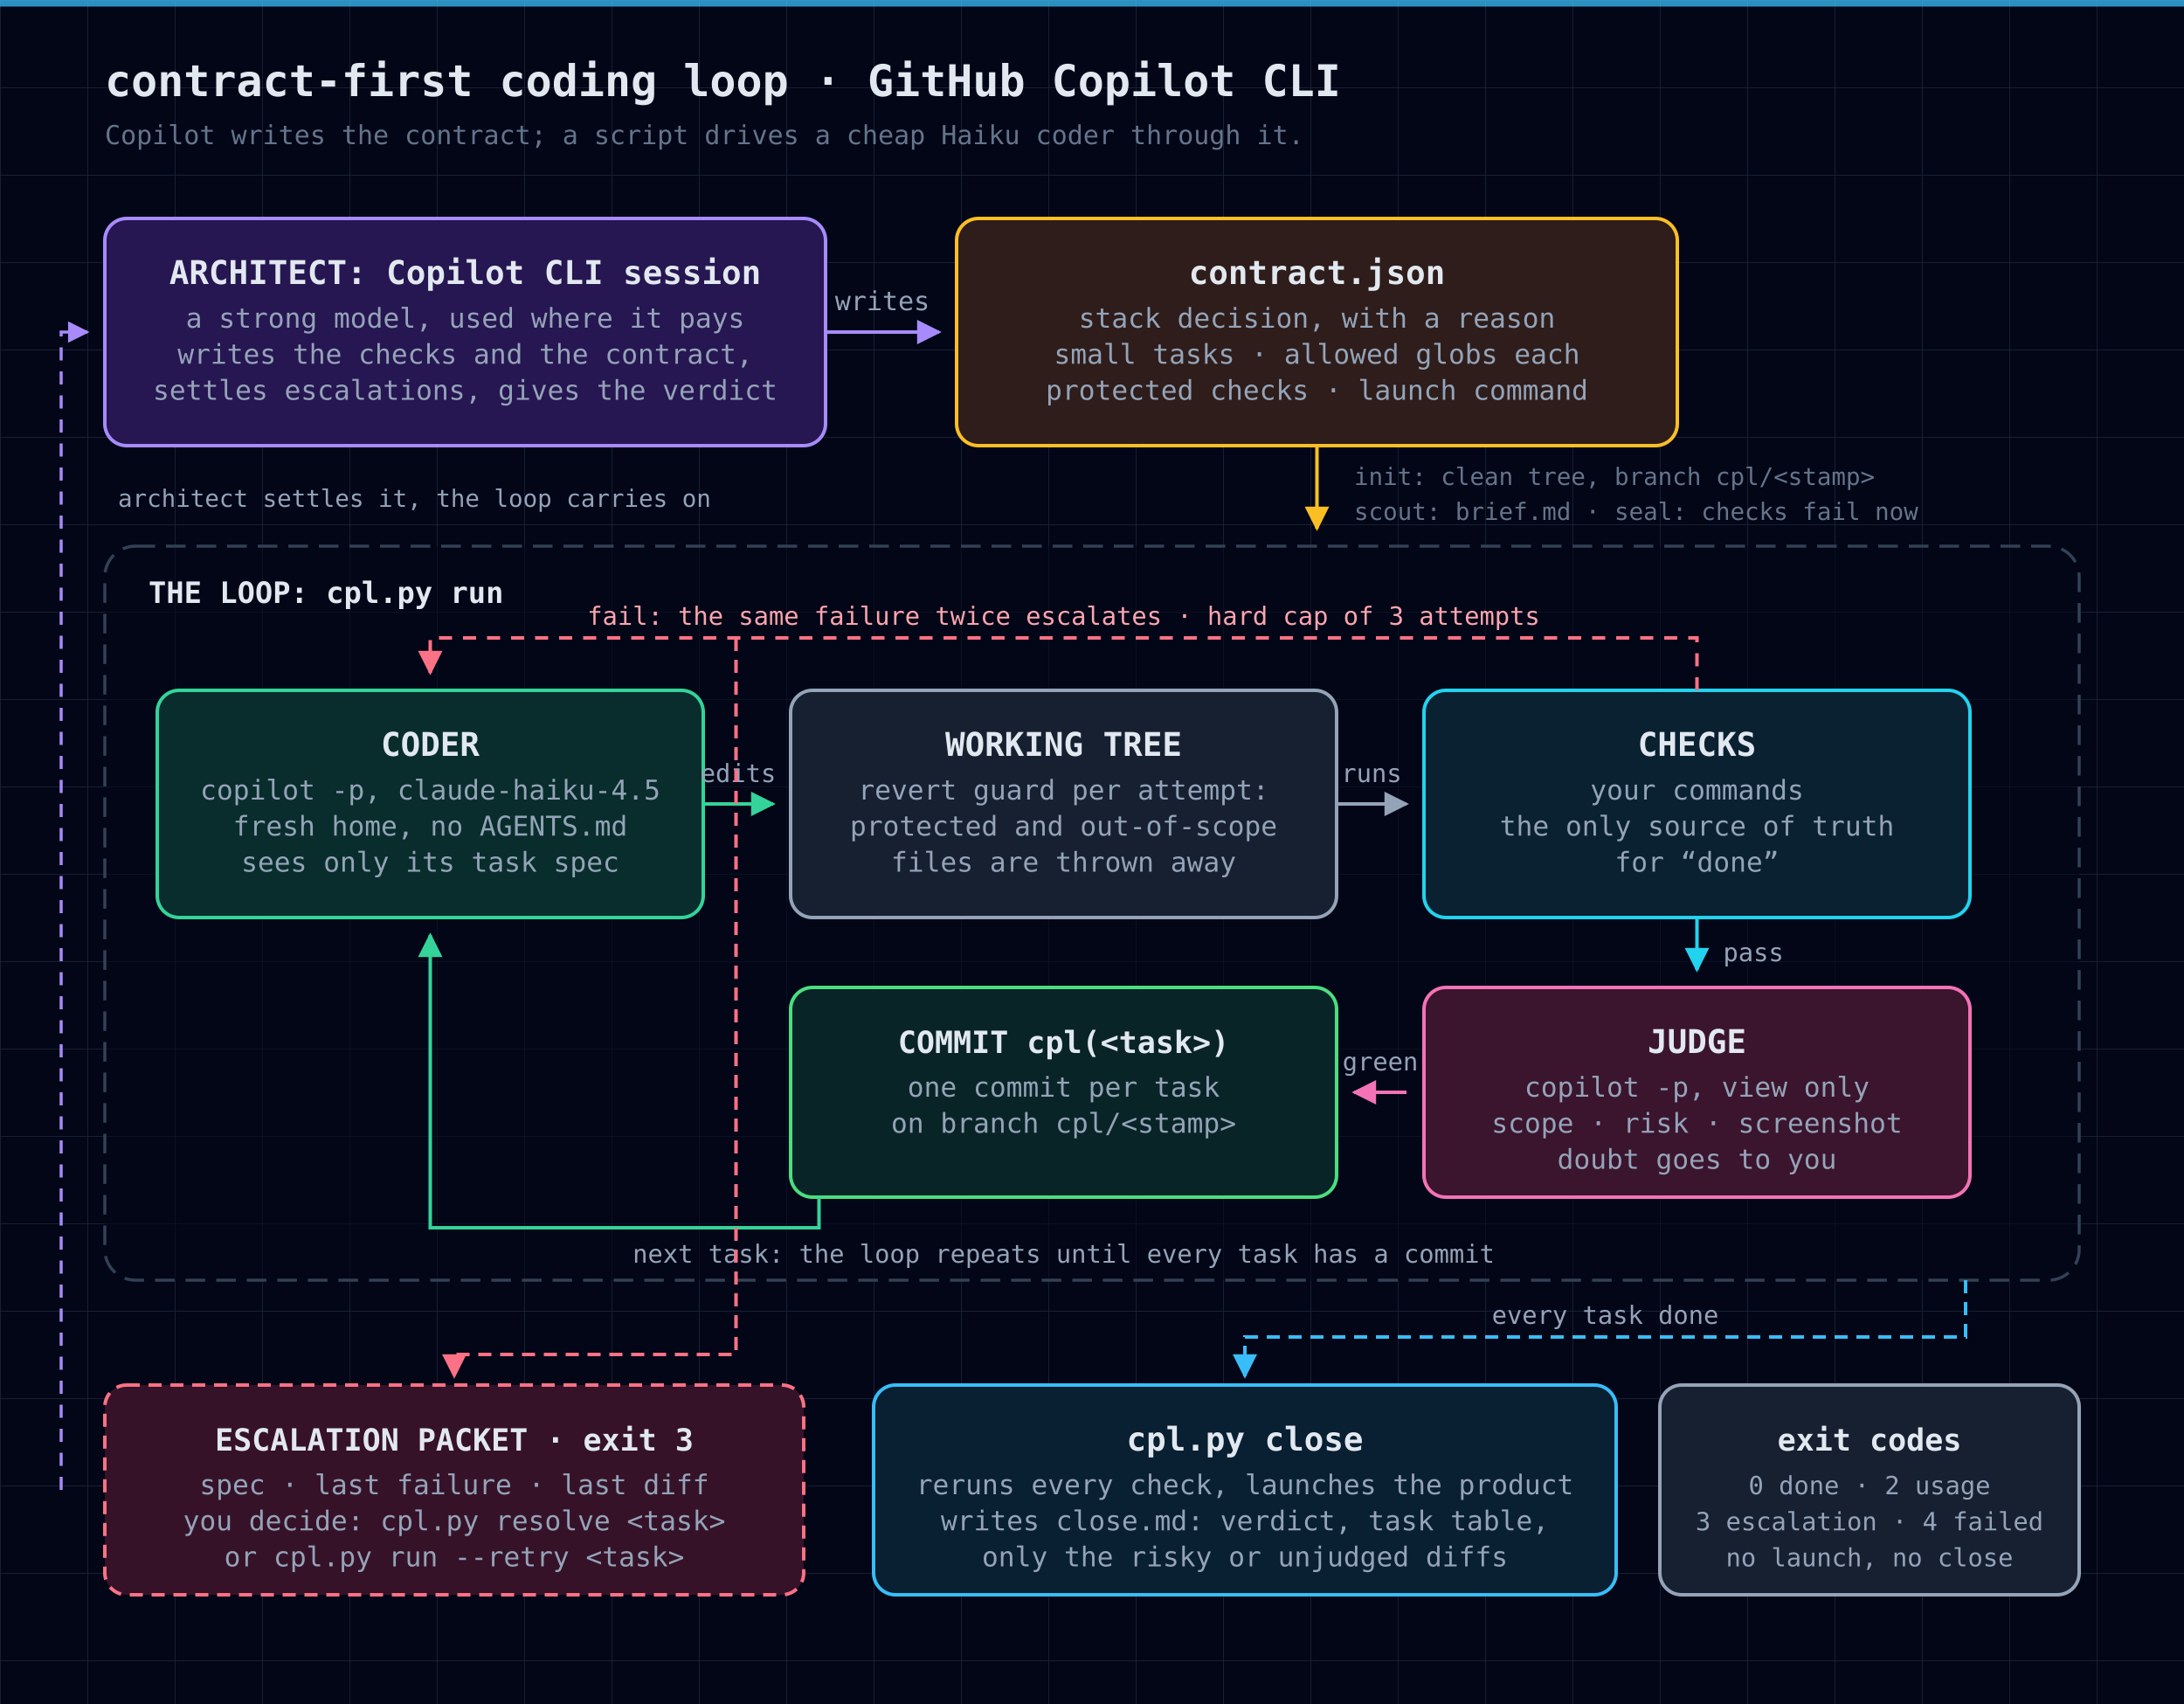
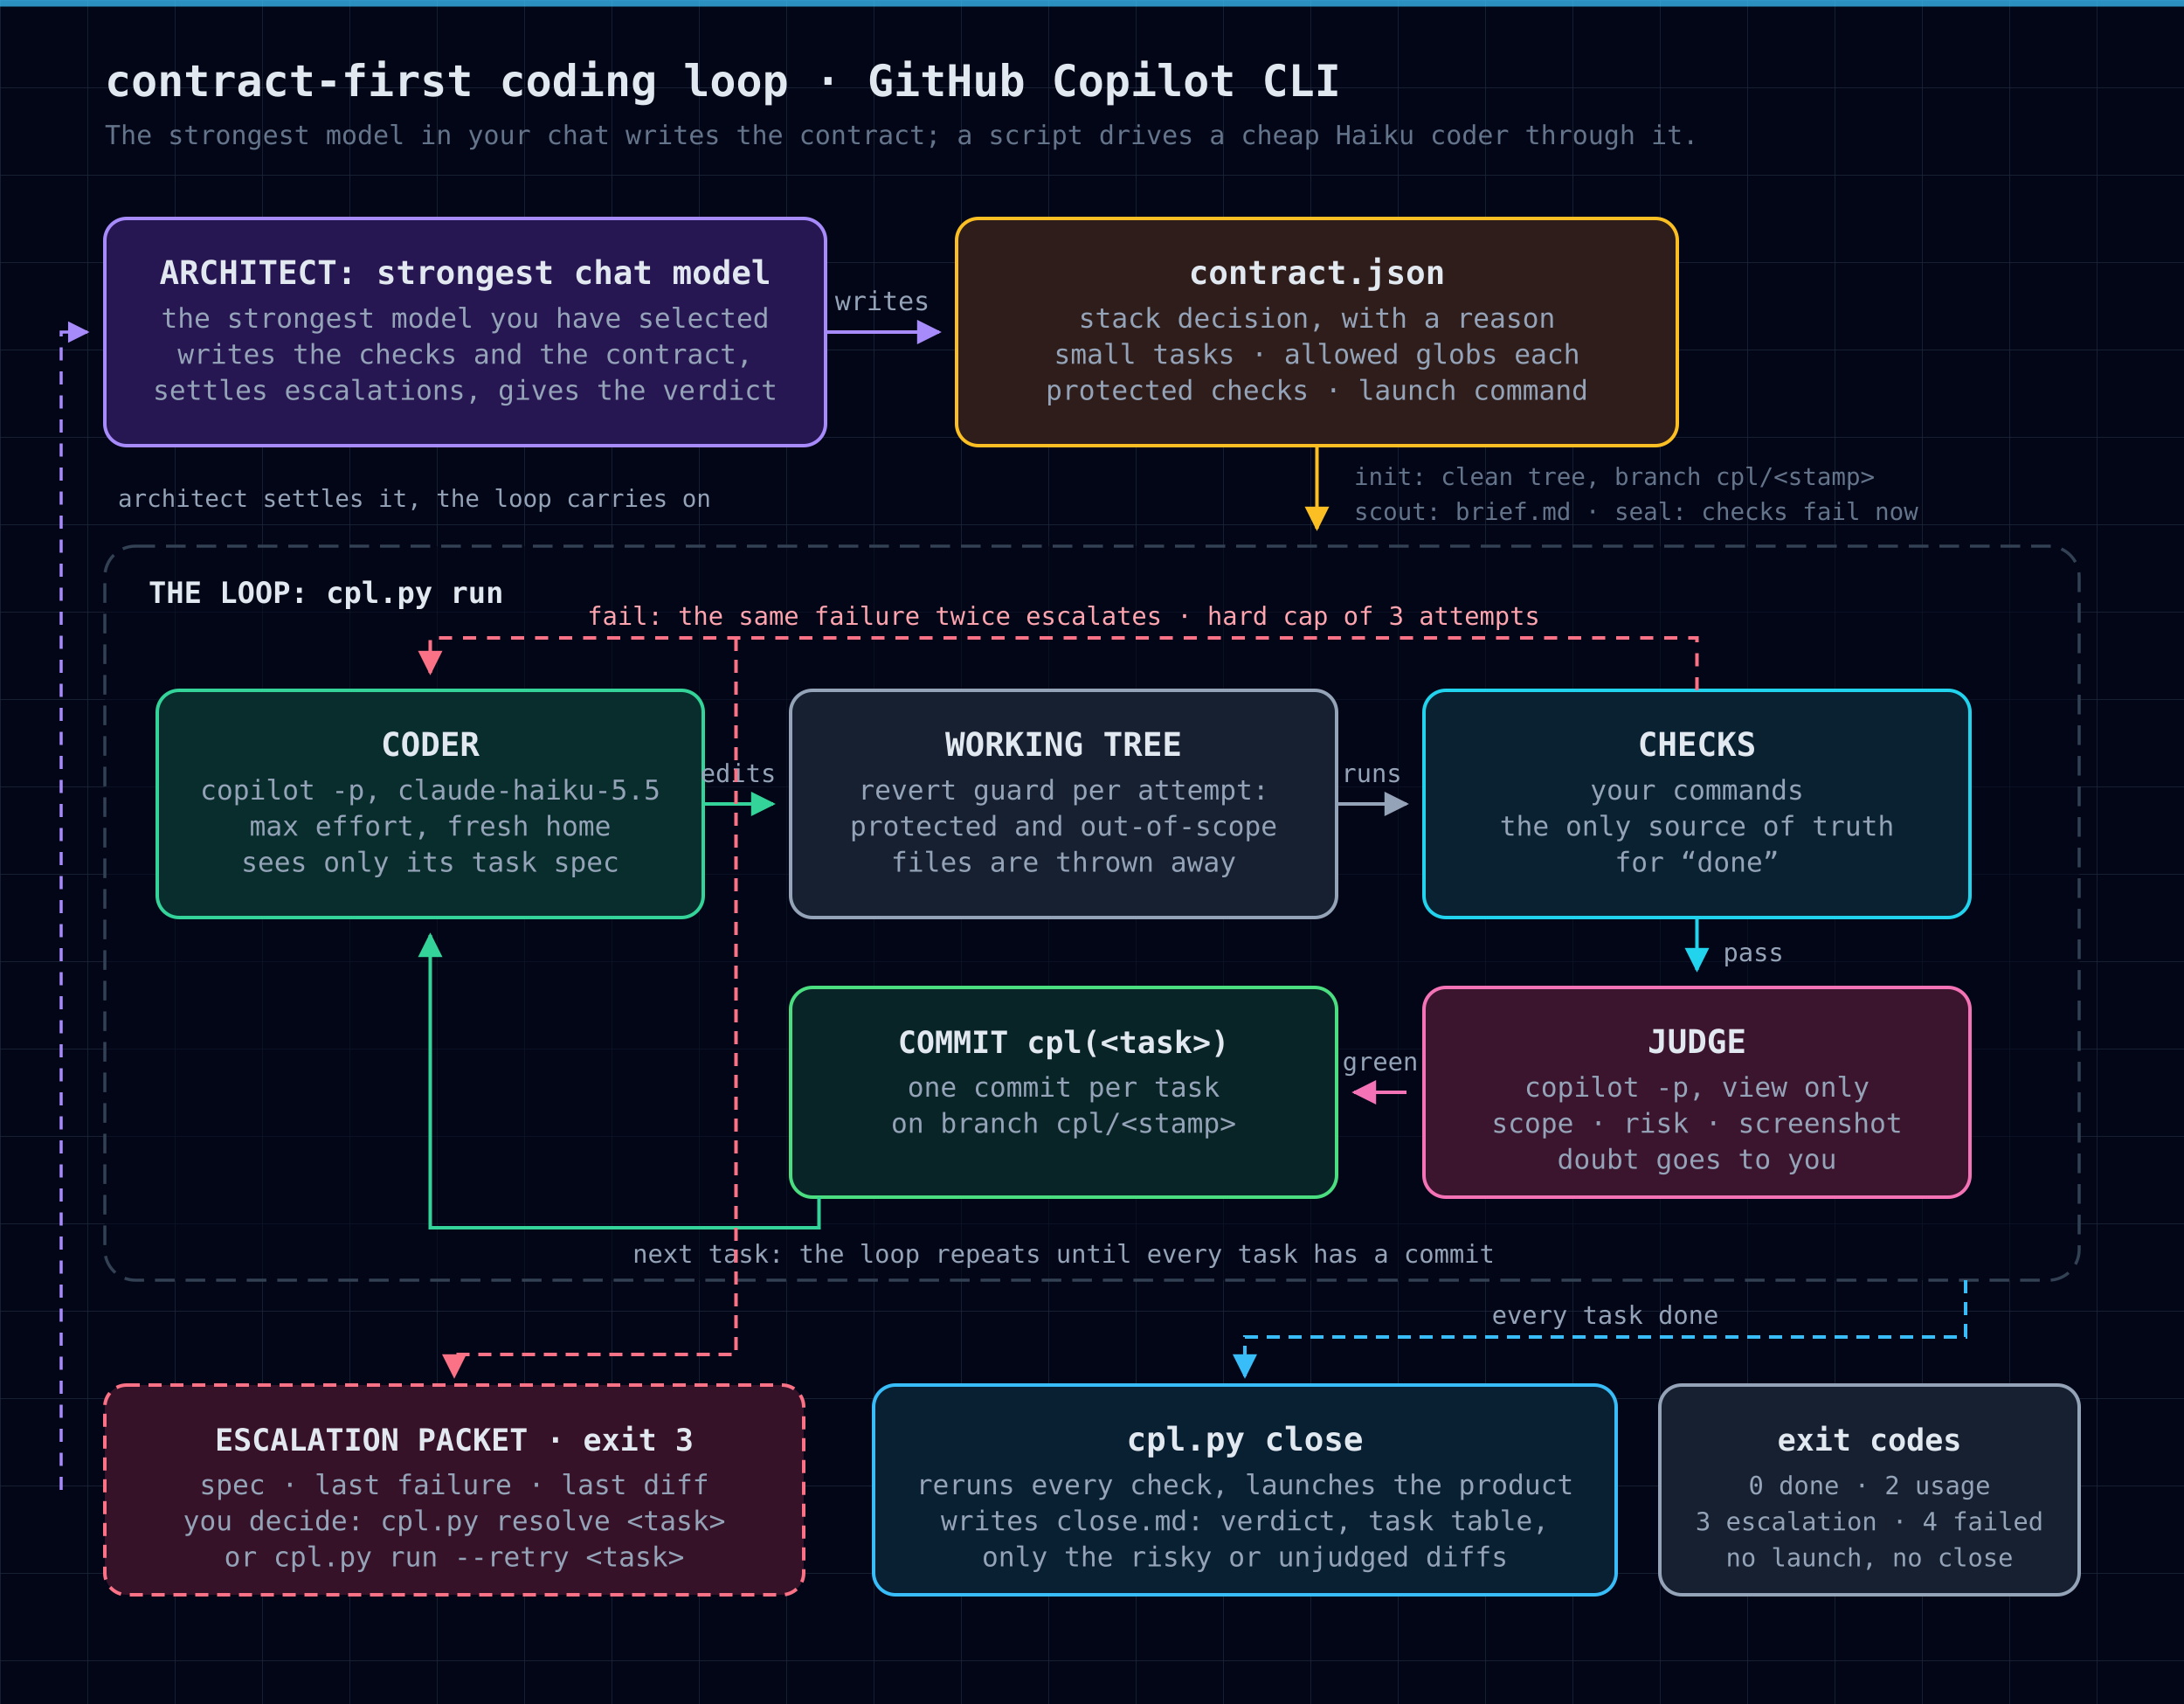
- <svg xmlns="http://www.w3.org/2000/svg" viewBox="0 0 1000 780" width="1000" height="780" role="img" aria-label="The Copilot contract loop: the Copilot CLI session writes the contract and the acceptance checks, cpl.py drives a Haiku coder through them, a typed judge gates what the checks cannot see, and cpl.py close reports a verdict">
+ <svg xmlns="http://www.w3.org/2000/svg" viewBox="0 0 1000 780" width="1000" height="780" role="img" aria-label="The Copilot contract loop: the strongest chat model writes the contract and the acceptance checks, cpl.py drives a Haiku coder through them, a typed judge gates what the checks cannot see, and cpl.py close reports a verdict">
  <defs>
    <pattern id="grid" width="40" height="40" patternUnits="userSpaceOnUse">
      <path d="M 40 0 L 0 0 0 40" fill="none" stroke="#1e293b" stroke-width="0.6" />
    </pattern>
    <marker id="a-violet" viewBox="0 0 10 10" refX="9" refY="5" markerWidth="7" markerHeight="7" orient="auto-start-reverse">
      <path d="M0,0 L10,5 L0,10 z" fill="#a78bfa" />
    </marker>
    <marker id="a-amber" viewBox="0 0 10 10" refX="9" refY="5" markerWidth="7" markerHeight="7" orient="auto-start-reverse">
      <path d="M0,0 L10,5 L0,10 z" fill="#fbbf24" />
    </marker>
    <marker id="a-emerald" viewBox="0 0 10 10" refX="9" refY="5" markerWidth="7" markerHeight="7" orient="auto-start-reverse">
      <path d="M0,0 L10,5 L0,10 z" fill="#34d399" />
    </marker>
    <marker id="a-slate" viewBox="0 0 10 10" refX="9" refY="5" markerWidth="7" markerHeight="7" orient="auto-start-reverse">
      <path d="M0,0 L10,5 L0,10 z" fill="#94a3b8" />
    </marker>
    <marker id="a-cyan" viewBox="0 0 10 10" refX="9" refY="5" markerWidth="7" markerHeight="7" orient="auto-start-reverse">
      <path d="M0,0 L10,5 L0,10 z" fill="#22d3ee" />
    </marker>
    <marker id="a-pink" viewBox="0 0 10 10" refX="9" refY="5" markerWidth="7" markerHeight="7" orient="auto-start-reverse">
      <path d="M0,0 L10,5 L0,10 z" fill="#f472b6" />
    </marker>
    <marker id="a-green" viewBox="0 0 10 10" refX="9" refY="5" markerWidth="7" markerHeight="7" orient="auto-start-reverse">
      <path d="M0,0 L10,5 L0,10 z" fill="#4ade80" />
    </marker>
    <marker id="a-rose" viewBox="0 0 10 10" refX="9" refY="5" markerWidth="7" markerHeight="7" orient="auto-start-reverse">
      <path d="M0,0 L10,5 L0,10 z" fill="#fb7185" />
    </marker>
    <marker id="a-sky" viewBox="0 0 10 10" refX="9" refY="5" markerWidth="7" markerHeight="7" orient="auto-start-reverse">
      <path d="M0,0 L10,5 L0,10 z" fill="#38bdf8" />
    </marker>
  </defs>
  <rect width="1000" height="780" fill="#020617" />
  <rect width="1000" height="780" fill="url(#grid)" />
  <rect x="0" y="0" width="1000" height="3" fill="#38bdf8" opacity="0.75" />
  <text x="48" y="44" fill="#e2e8f0" font-size="20" text-anchor="start" font-weight="600" font-family="ui-monospace, SFMono-Regular, 'JetBrains Mono', Menlo, Consolas, monospace">contract-first coding loop · GitHub Copilot CLI</text>
-   <text x="48" y="66" fill="#64748b" font-size="12" text-anchor="start" font-family="ui-monospace, SFMono-Regular, 'JetBrains Mono', Menlo, Consolas, monospace">Copilot writes the contract; a script drives a cheap Haiku coder through it.</text>
+   <text x="48" y="66" fill="#64748b" font-size="12" text-anchor="start" font-family="ui-monospace, SFMono-Regular, 'JetBrains Mono', Menlo, Consolas, monospace">The strongest model in your chat writes the contract; a script drives a cheap Haiku coder through it.</text>
  <rect x="48" y="100" width="330" height="104" rx="10" fill="#0b1220" />
  <rect x="48" y="100" width="330" height="104" rx="10" fill="rgba(76,29,149,0.42)" stroke="#a78bfa" stroke-width="1.6" />
-   <text x="213.0" y="130" fill="#e2e8f0" font-size="15" font-weight="600" text-anchor="middle" font-family="ui-monospace, SFMono-Regular, 'JetBrains Mono', Menlo, Consolas, monospace">ARCHITECT: Copilot CLI session</text>
-   <text x="213.0" y="150.0" fill="#94a3b8" font-size="12.5" text-anchor="middle" font-family="ui-monospace, SFMono-Regular, 'JetBrains Mono', Menlo, Consolas, monospace">a strong model, used where it pays</text>
+   <text x="213.0" y="130" fill="#e2e8f0" font-size="15" font-weight="600" text-anchor="middle" font-family="ui-monospace, SFMono-Regular, 'JetBrains Mono', Menlo, Consolas, monospace">ARCHITECT: strongest chat model</text>
+   <text x="213.0" y="150.0" fill="#94a3b8" font-size="12.5" text-anchor="middle" font-family="ui-monospace, SFMono-Regular, 'JetBrains Mono', Menlo, Consolas, monospace">the strongest model you have selected</text>
  <text x="213.0" y="166.5" fill="#94a3b8" font-size="12.5" text-anchor="middle" font-family="ui-monospace, SFMono-Regular, 'JetBrains Mono', Menlo, Consolas, monospace">writes the checks and the contract,</text>
  <text x="213.0" y="183.0" fill="#94a3b8" font-size="12.5" text-anchor="middle" font-family="ui-monospace, SFMono-Regular, 'JetBrains Mono', Menlo, Consolas, monospace">settles escalations, gives the verdict</text>
  <rect x="438" y="100" width="330" height="104" rx="10" fill="#0b1220" />
  <rect x="438" y="100" width="330" height="104" rx="10" fill="rgba(120,53,15,0.32)" stroke="#fbbf24" stroke-width="1.6" />
  <text x="603.0" y="130" fill="#e2e8f0" font-size="15" font-weight="600" text-anchor="middle" font-family="ui-monospace, SFMono-Regular, 'JetBrains Mono', Menlo, Consolas, monospace">contract.json</text>
  <text x="603.0" y="150.0" fill="#94a3b8" font-size="12.5" text-anchor="middle" font-family="ui-monospace, SFMono-Regular, 'JetBrains Mono', Menlo, Consolas, monospace">stack decision, with a reason</text>
  <text x="603.0" y="166.5" fill="#94a3b8" font-size="12.5" text-anchor="middle" font-family="ui-monospace, SFMono-Regular, 'JetBrains Mono', Menlo, Consolas, monospace">small tasks · allowed globs each</text>
  <text x="603.0" y="183.0" fill="#94a3b8" font-size="12.5" text-anchor="middle" font-family="ui-monospace, SFMono-Regular, 'JetBrains Mono', Menlo, Consolas, monospace">protected checks · launch command</text>
  <path d="M 378 152 L 430 152" fill="none" stroke="#a78bfa" stroke-width="1.6" marker-end="url(#a-violet)" />
  <text x="404" y="142" fill="#94a3b8" font-size="12" text-anchor="middle" font-family="ui-monospace, SFMono-Regular, 'JetBrains Mono', Menlo, Consolas, monospace">writes</text>
  <path d="M 603 204 L 603 242" fill="none" stroke="#fbbf24" stroke-width="1.6" marker-end="url(#a-amber)" />
  <text x="620" y="222" fill="#64748b" font-size="11" text-anchor="start" font-family="ui-monospace, SFMono-Regular, 'JetBrains Mono', Menlo, Consolas, monospace">init: clean tree, branch cpl/&lt;stamp&gt;</text>
  <text x="620" y="238" fill="#64748b" font-size="11" text-anchor="start" font-family="ui-monospace, SFMono-Regular, 'JetBrains Mono', Menlo, Consolas, monospace">scout: brief.md · seal: checks fail now</text>
  <rect x="48" y="250" width="904" height="336" rx="14" fill="rgba(2,6,23,0.55)" stroke="#334155" stroke-width="1.4" stroke-dasharray="9,5" />
  <text x="68" y="276" fill="#e2e8f0" font-size="13.5" text-anchor="start" font-weight="600" font-family="ui-monospace, SFMono-Regular, 'JetBrains Mono', Menlo, Consolas, monospace">THE LOOP: cpl.py run</text>
  <rect x="72" y="316" width="250" height="104" rx="10" fill="#0b1220" />
  <rect x="72" y="316" width="250" height="104" rx="10" fill="rgba(6,78,59,0.45)" stroke="#34d399" stroke-width="1.6" />
  <text x="197.0" y="346" fill="#e2e8f0" font-size="15" font-weight="600" text-anchor="middle" font-family="ui-monospace, SFMono-Regular, 'JetBrains Mono', Menlo, Consolas, monospace">CODER</text>
-   <text x="197.0" y="366.0" fill="#94a3b8" font-size="12.5" text-anchor="middle" font-family="ui-monospace, SFMono-Regular, 'JetBrains Mono', Menlo, Consolas, monospace">copilot -p, claude-haiku-4.5</text>
-   <text x="197.0" y="382.5" fill="#94a3b8" font-size="12.5" text-anchor="middle" font-family="ui-monospace, SFMono-Regular, 'JetBrains Mono', Menlo, Consolas, monospace">fresh home, no AGENTS.md</text>
+   <text x="197.0" y="366.0" fill="#94a3b8" font-size="12.5" text-anchor="middle" font-family="ui-monospace, SFMono-Regular, 'JetBrains Mono', Menlo, Consolas, monospace">copilot -p, claude-haiku-5.5</text>
+   <text x="197.0" y="382.5" fill="#94a3b8" font-size="12.5" text-anchor="middle" font-family="ui-monospace, SFMono-Regular, 'JetBrains Mono', Menlo, Consolas, monospace">max effort, fresh home</text>
  <text x="197.0" y="399.0" fill="#94a3b8" font-size="12.5" text-anchor="middle" font-family="ui-monospace, SFMono-Regular, 'JetBrains Mono', Menlo, Consolas, monospace">sees only its task spec</text>
  <rect x="362" y="316" width="250" height="104" rx="10" fill="#0b1220" />
  <rect x="362" y="316" width="250" height="104" rx="10" fill="rgba(30,41,59,0.62)" stroke="#94a3b8" stroke-width="1.6" />
  <text x="487.0" y="346" fill="#e2e8f0" font-size="15" font-weight="600" text-anchor="middle" font-family="ui-monospace, SFMono-Regular, 'JetBrains Mono', Menlo, Consolas, monospace">WORKING TREE</text>
  <text x="487.0" y="366.0" fill="#94a3b8" font-size="12.5" text-anchor="middle" font-family="ui-monospace, SFMono-Regular, 'JetBrains Mono', Menlo, Consolas, monospace">revert guard per attempt:</text>
  <text x="487.0" y="382.5" fill="#94a3b8" font-size="12.5" text-anchor="middle" font-family="ui-monospace, SFMono-Regular, 'JetBrains Mono', Menlo, Consolas, monospace">protected and out-of-scope</text>
  <text x="487.0" y="399.0" fill="#94a3b8" font-size="12.5" text-anchor="middle" font-family="ui-monospace, SFMono-Regular, 'JetBrains Mono', Menlo, Consolas, monospace">files are thrown away</text>
  <rect x="652" y="316" width="250" height="104" rx="10" fill="#0b1220" />
  <rect x="652" y="316" width="250" height="104" rx="10" fill="rgba(8,51,68,0.45)" stroke="#22d3ee" stroke-width="1.6" />
  <text x="777.0" y="346" fill="#e2e8f0" font-size="15" font-weight="600" text-anchor="middle" font-family="ui-monospace, SFMono-Regular, 'JetBrains Mono', Menlo, Consolas, monospace">CHECKS</text>
  <text x="777.0" y="366.0" fill="#94a3b8" font-size="12.5" text-anchor="middle" font-family="ui-monospace, SFMono-Regular, 'JetBrains Mono', Menlo, Consolas, monospace">your commands</text>
  <text x="777.0" y="382.5" fill="#94a3b8" font-size="12.5" text-anchor="middle" font-family="ui-monospace, SFMono-Regular, 'JetBrains Mono', Menlo, Consolas, monospace">the only source of truth</text>
  <text x="777.0" y="399.0" fill="#94a3b8" font-size="12.5" text-anchor="middle" font-family="ui-monospace, SFMono-Regular, 'JetBrains Mono', Menlo, Consolas, monospace">for “done”</text>
  <rect x="652" y="452" width="250" height="96" rx="10" fill="#0b1220" />
  <rect x="652" y="452" width="250" height="96" rx="10" fill="rgba(131,24,67,0.40)" stroke="#f472b6" stroke-width="1.6" />
  <text x="777.0" y="482" fill="#e2e8f0" font-size="15" font-weight="600" text-anchor="middle" font-family="ui-monospace, SFMono-Regular, 'JetBrains Mono', Menlo, Consolas, monospace">JUDGE</text>
  <text x="777.0" y="502.0" fill="#94a3b8" font-size="12.5" text-anchor="middle" font-family="ui-monospace, SFMono-Regular, 'JetBrains Mono', Menlo, Consolas, monospace">copilot -p, view only</text>
  <text x="777.0" y="518.5" fill="#94a3b8" font-size="12.5" text-anchor="middle" font-family="ui-monospace, SFMono-Regular, 'JetBrains Mono', Menlo, Consolas, monospace">scope · risk · screenshot</text>
  <text x="777.0" y="535.0" fill="#94a3b8" font-size="12.5" text-anchor="middle" font-family="ui-monospace, SFMono-Regular, 'JetBrains Mono', Menlo, Consolas, monospace">doubt goes to you</text>
  <rect x="362" y="452" width="250" height="96" rx="10" fill="#0b1220" />
  <rect x="362" y="452" width="250" height="96" rx="10" fill="rgba(6,78,59,0.30)" stroke="#4ade80" stroke-width="1.6" />
  <text x="487.0" y="482" fill="#e2e8f0" font-size="14" font-weight="600" text-anchor="middle" font-family="ui-monospace, SFMono-Regular, 'JetBrains Mono', Menlo, Consolas, monospace">COMMIT cpl(&lt;task&gt;)</text>
  <text x="487.0" y="502.0" fill="#94a3b8" font-size="12.5" text-anchor="middle" font-family="ui-monospace, SFMono-Regular, 'JetBrains Mono', Menlo, Consolas, monospace">one commit per task</text>
  <text x="487.0" y="518.5" fill="#94a3b8" font-size="12.5" text-anchor="middle" font-family="ui-monospace, SFMono-Regular, 'JetBrains Mono', Menlo, Consolas, monospace">on branch cpl/&lt;stamp&gt;</text>
  <path d="M 322 368 L 354 368" fill="none" stroke="#34d399" stroke-width="1.6" marker-end="url(#a-emerald)" />
  <text x="338" y="358" fill="#94a3b8" font-size="11.5" text-anchor="middle" font-family="ui-monospace, SFMono-Regular, 'JetBrains Mono', Menlo, Consolas, monospace">edits</text>
  <path d="M 612 368 L 644 368" fill="none" stroke="#94a3b8" stroke-width="1.6" marker-end="url(#a-slate)" />
  <text x="628" y="358" fill="#94a3b8" font-size="11.5" text-anchor="middle" font-family="ui-monospace, SFMono-Regular, 'JetBrains Mono', Menlo, Consolas, monospace">runs</text>
  <path d="M 777 420 L 777 444" fill="none" stroke="#22d3ee" stroke-width="1.6" marker-end="url(#a-cyan)" />
  <text x="789" y="440" fill="#94a3b8" font-size="11.5" text-anchor="start" font-family="ui-monospace, SFMono-Regular, 'JetBrains Mono', Menlo, Consolas, monospace">pass</text>
  <path d="M 644 500 L 620 500" fill="none" stroke="#f472b6" stroke-width="1.6" marker-end="url(#a-pink)" />
  <text x="632" y="490" fill="#94a3b8" font-size="11.5" text-anchor="middle" font-family="ui-monospace, SFMono-Regular, 'JetBrains Mono', Menlo, Consolas, monospace">green</text>
  <path d="M 375 548 L 375 562 L 197 562 L 197 428" fill="none" stroke="#34d399" stroke-width="1.6" marker-end="url(#a-emerald)" />
  <text x="487" y="578" fill="#94a3b8" font-size="11.5" text-anchor="middle" font-family="ui-monospace, SFMono-Regular, 'JetBrains Mono', Menlo, Consolas, monospace">next task: the loop repeats until every task has a commit</text>
  <path d="M 777 316 L 777 292 L 197 292 L 197 308" fill="none" stroke="#fb7185" stroke-width="1.6" stroke-dasharray="6,5" marker-end="url(#a-rose)" />
  <text x="487" y="286" fill="#fda4af" font-size="11.5" text-anchor="middle" font-family="ui-monospace, SFMono-Regular, 'JetBrains Mono', Menlo, Consolas, monospace">fail: the same failure twice escalates · hard cap of 3 attempts</text>
  <rect x="48" y="634" width="320" height="96" rx="10" fill="#0b1220" />
  <rect x="48" y="634" width="320" height="96" rx="10" fill="rgba(136,19,55,0.35)" stroke="#fb7185" stroke-width="1.6" stroke-dasharray="6,4" />
  <text x="208.0" y="664" fill="#e2e8f0" font-size="14" font-weight="600" text-anchor="middle" font-family="ui-monospace, SFMono-Regular, 'JetBrains Mono', Menlo, Consolas, monospace">ESCALATION PACKET · exit 3</text>
  <text x="208.0" y="684.0" fill="#94a3b8" font-size="12.5" text-anchor="middle" font-family="ui-monospace, SFMono-Regular, 'JetBrains Mono', Menlo, Consolas, monospace">spec · last failure · last diff</text>
  <text x="208.0" y="700.5" fill="#94a3b8" font-size="12.5" text-anchor="middle" font-family="ui-monospace, SFMono-Regular, 'JetBrains Mono', Menlo, Consolas, monospace">you decide: cpl.py resolve &lt;task&gt;</text>
  <text x="208.0" y="717.0" fill="#94a3b8" font-size="12.5" text-anchor="middle" font-family="ui-monospace, SFMono-Regular, 'JetBrains Mono', Menlo, Consolas, monospace">or cpl.py run --retry &lt;task&gt;</text>
  <path d="M 337 292 L 337 620 L 208 620 L 208 630" fill="none" stroke="#fb7185" stroke-width="1.6" stroke-dasharray="6,4" marker-end="url(#a-rose)" />
  <path d="M 28 682 L 28 152 L 40 152" fill="none" stroke="#a78bfa" stroke-width="1.4" stroke-dasharray="6,5" marker-end="url(#a-violet)" />
  <text x="54" y="232" fill="#94a3b8" font-size="11" text-anchor="start" font-family="ui-monospace, SFMono-Regular, 'JetBrains Mono', Menlo, Consolas, monospace">architect settles it, the loop carries on</text>
  <rect x="400" y="634" width="340" height="96" rx="10" fill="#0b1220" />
  <rect x="400" y="634" width="340" height="96" rx="10" fill="rgba(8,47,73,0.45)" stroke="#38bdf8" stroke-width="1.6" />
  <text x="570.0" y="664" fill="#e2e8f0" font-size="15" font-weight="600" text-anchor="middle" font-family="ui-monospace, SFMono-Regular, 'JetBrains Mono', Menlo, Consolas, monospace">cpl.py close</text>
  <text x="570.0" y="684.0" fill="#94a3b8" font-size="12.5" text-anchor="middle" font-family="ui-monospace, SFMono-Regular, 'JetBrains Mono', Menlo, Consolas, monospace">reruns every check, launches the product</text>
  <text x="570.0" y="700.5" fill="#94a3b8" font-size="12.5" text-anchor="middle" font-family="ui-monospace, SFMono-Regular, 'JetBrains Mono', Menlo, Consolas, monospace">writes close.md: verdict, task table,</text>
  <text x="570.0" y="717.0" fill="#94a3b8" font-size="12.5" text-anchor="middle" font-family="ui-monospace, SFMono-Regular, 'JetBrains Mono', Menlo, Consolas, monospace">only the risky or unjudged diffs</text>
  <rect x="760" y="634" width="192" height="96" rx="10" fill="#0b1220" />
  <rect x="760" y="634" width="192" height="96" rx="10" fill="rgba(30,41,59,0.62)" stroke="#94a3b8" stroke-width="1.6" />
  <text x="856.0" y="664" fill="#e2e8f0" font-size="14" font-weight="600" text-anchor="middle" font-family="ui-monospace, SFMono-Regular, 'JetBrains Mono', Menlo, Consolas, monospace">exit codes</text>
  <text x="856.0" y="684.0" fill="#94a3b8" font-size="11.5" text-anchor="middle" font-family="ui-monospace, SFMono-Regular, 'JetBrains Mono', Menlo, Consolas, monospace">0 done · 2 usage</text>
  <text x="856.0" y="700.5" fill="#94a3b8" font-size="11.5" text-anchor="middle" font-family="ui-monospace, SFMono-Regular, 'JetBrains Mono', Menlo, Consolas, monospace">3 escalation · 4 failed</text>
  <text x="856.0" y="717.0" fill="#94a3b8" font-size="11.5" text-anchor="middle" font-family="ui-monospace, SFMono-Regular, 'JetBrains Mono', Menlo, Consolas, monospace">no launch, no close</text>
  <path d="M 900 586 L 900 612 L 570 612 L 570 630" fill="none" stroke="#38bdf8" stroke-width="1.6" stroke-dasharray="6,4" marker-end="url(#a-sky)" />
  <text x="735" y="606" fill="#94a3b8" font-size="11.5" text-anchor="middle" font-family="ui-monospace, SFMono-Regular, 'JetBrains Mono', Menlo, Consolas, monospace">every task done</text>
</svg>
